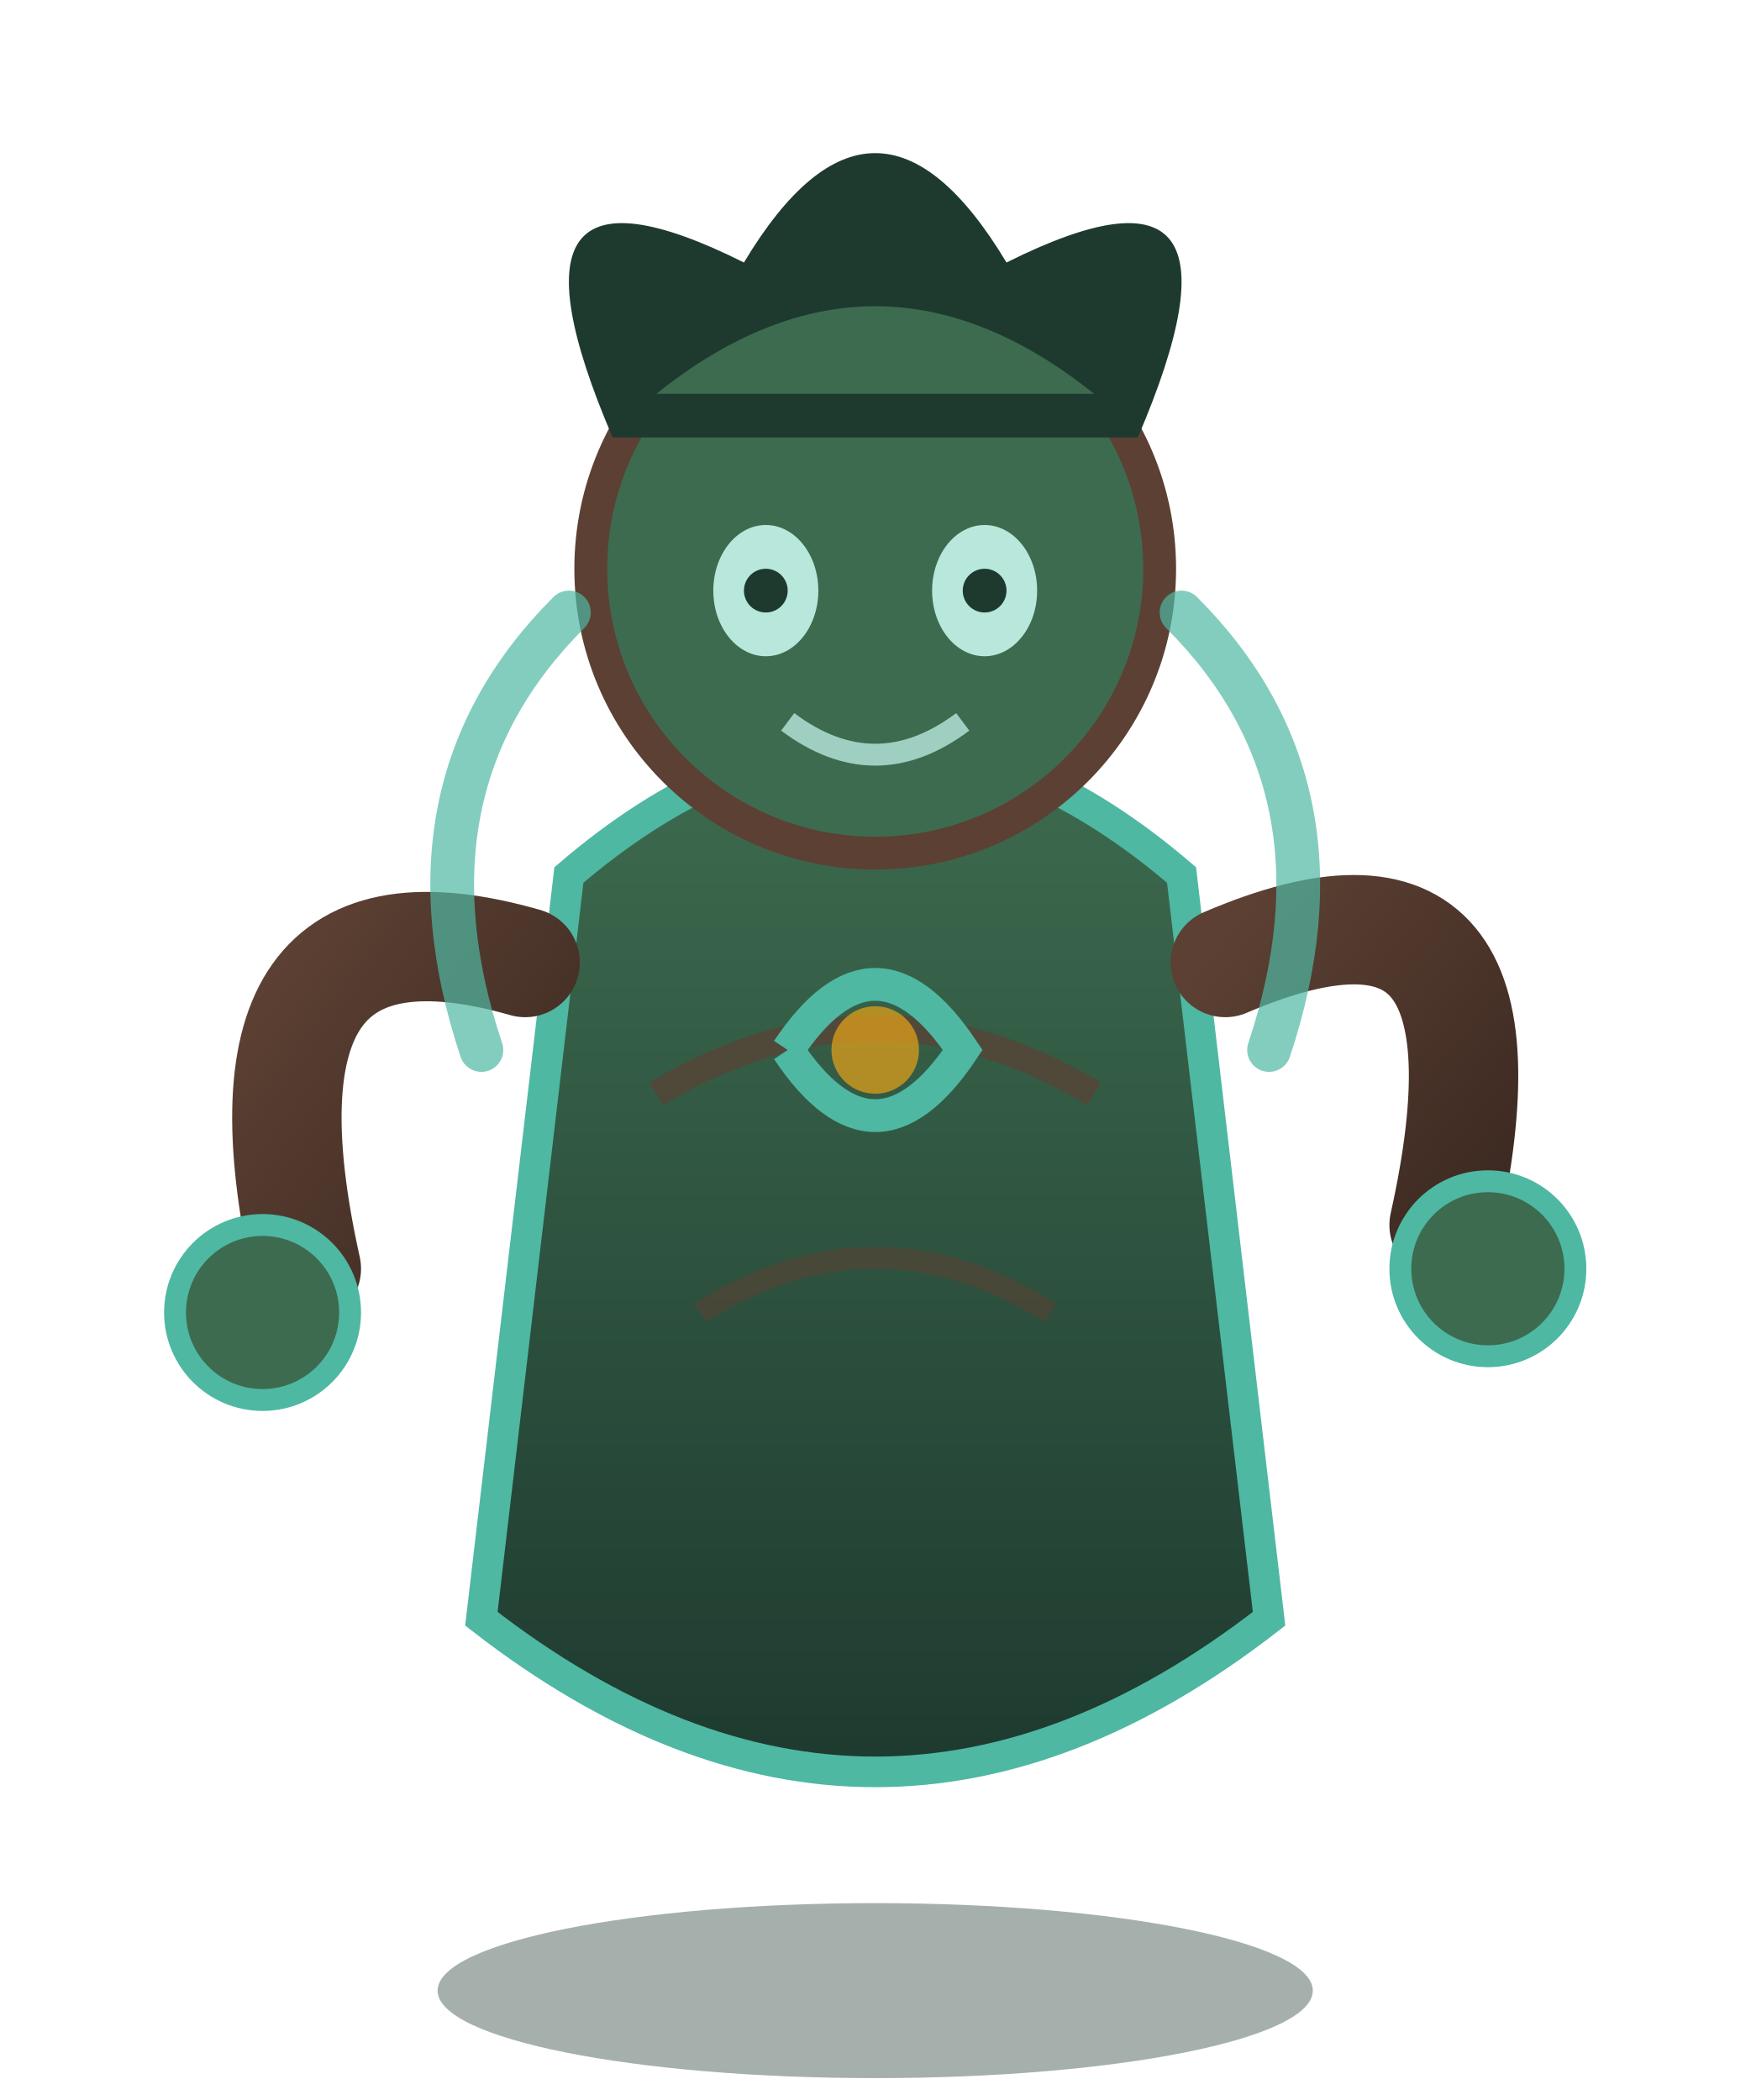
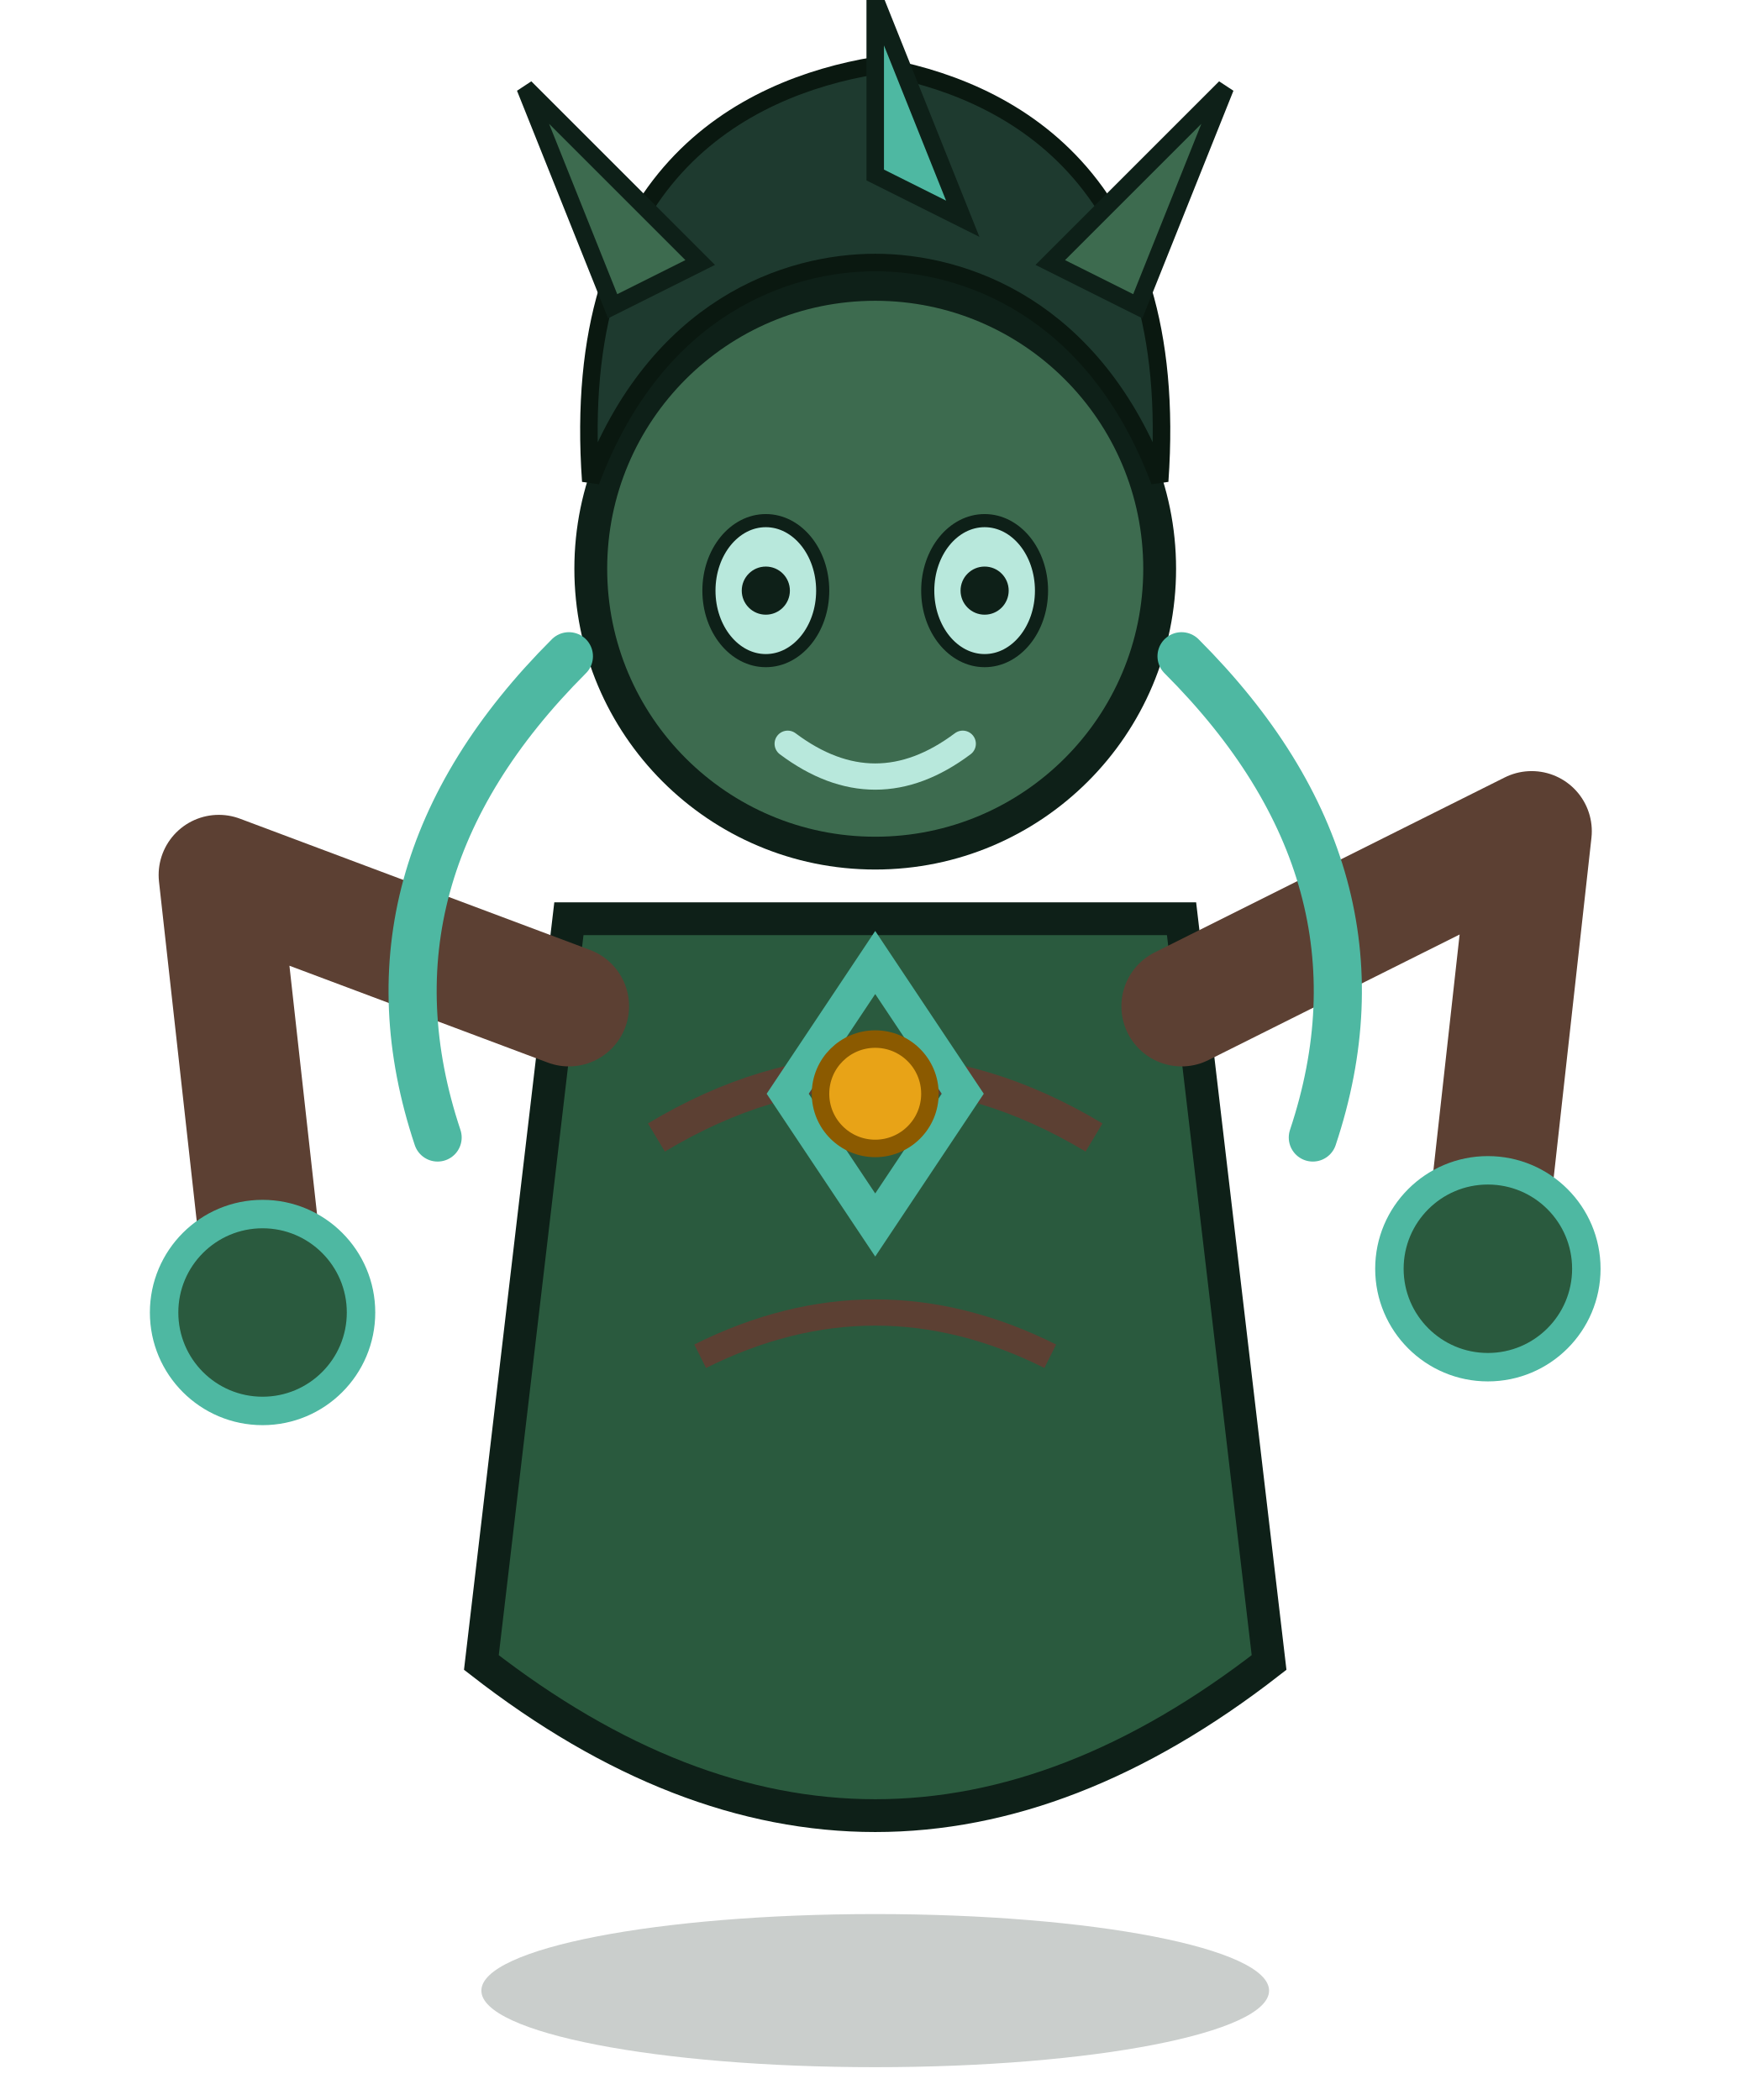
<svg xmlns="http://www.w3.org/2000/svg" viewBox="0 0 80 96" width="80" height="96">
-   <defs>
-     <linearGradient id="barkG" x1="0" y1="0" x2="0" y2="1">
-       <stop offset="0%" stop-color="#3D6B4F" />
-       <stop offset="100%" stop-color="#1E3A2F" />
-     </linearGradient>
-     <linearGradient id="wood" x1="0" y1="0" x2="1" y2="1">
-       <stop offset="0%" stop-color="#5C4033" />
-       <stop offset="100%" stop-color="#3d2a22" />
-     </linearGradient>
-   </defs>
-   <ellipse cx="40" cy="91" rx="20" ry="4" fill="#1E3A2F" opacity=".4" />
-   <path d="M26 40 Q40 28 54 40 L58 74 Q40 88 22 74 Z" fill="url(#barkG)" stroke="#4EB8A2" stroke-width="1.4" />
-   <path d="M30 50 Q40 44 50 50" fill="none" stroke="#5C4033" stroke-width="1.2" opacity=".7" />
-   <path d="M32 60 Q40 55 48 60" fill="none" stroke="#5C4033" stroke-width="1" opacity=".55" />
-   <path d="M24 44 Q10 40 14 58" fill="none" stroke="url(#wood)" stroke-width="5" stroke-linecap="round" />
-   <path d="M56 44 Q70 38 66 56" fill="none" stroke="url(#wood)" stroke-width="5" stroke-linecap="round" />
-   <circle cx="12" cy="60" r="4" fill="#3D6B4F" stroke="#4EB8A2" stroke-width="1" />
-   <circle cx="68" cy="58" r="4" fill="#3D6B4F" stroke="#4EB8A2" stroke-width="1" />
-   <circle cx="40" cy="26" r="13" fill="#3D6B4F" stroke="#5C4033" stroke-width="1.5" />
-   <path d="M28 20 Q22 6 34 12 Q40 2 46 12 Q58 6 52 20" fill="#1E3A2F" />
-   <path d="M30 18 Q40 10 50 18" fill="#3D6B4F" />
-   <path d="M26 28 Q18 36 22 48" fill="none" stroke="#4EB8A2" stroke-width="2" opacity=".7" stroke-linecap="round" />
-   <path d="M54 28 Q62 36 58 48" fill="none" stroke="#4EB8A2" stroke-width="2" opacity=".7" stroke-linecap="round" />
-   <ellipse cx="35" cy="27" rx="2.4" ry="3" fill="#B8E8DC" />
-   <ellipse cx="45" cy="27" rx="2.4" ry="3" fill="#B8E8DC" />
-   <circle cx="35" cy="27" r="1" fill="#1E3A2F" />
-   <circle cx="45" cy="27" r="1" fill="#1E3A2F" />
-   <path d="M36 33 Q40 36 44 33" fill="none" stroke="#B8E8DC" stroke-width="1" opacity=".8" />
-   <path d="M36 48 Q40 42 44 48 Q40 54 36 48" fill="none" stroke="#4EB8A2" stroke-width="1.5" />
-   <circle cx="40" cy="48" r="2" fill="#E8A317" opacity=".7" />
+   <ellipse cx="40" cy="91" rx="18" ry="3.5" fill="#0E2018" opacity=".22" />
+   <path d="M26 42 L54 42 L58 76 Q40 90 22 76 Z" fill="#2A5A3E" stroke="#0E2018" stroke-width="1.5" />
+   <path d="M30 52 Q40 46 50 52" fill="none" stroke="#5C4033" stroke-width="1.5" />
+   <path d="M32 62 Q40 58 48 62" fill="none" stroke="#5C4033" stroke-width="1.2" />
+   <path d="M26 46 L10 40 L12 58" fill="none" stroke="#5C4033" stroke-width="5.5" stroke-linecap="round" stroke-linejoin="round" />
+   <path d="M54 46 L70 38 L68 56" fill="none" stroke="#5C4033" stroke-width="5.5" stroke-linecap="round" stroke-linejoin="round" />
+   <circle cx="12" cy="60" r="4.5" fill="#2A5A3E" stroke="#4EB8A2" stroke-width="1.3" />
+   <circle cx="68" cy="58" r="4.5" fill="#2A5A3E" stroke="#4EB8A2" stroke-width="1.3" />
+   <path d="M36 50 L40 44 L44 50 L40 56 Z" fill="none" stroke="#4EB8A2" stroke-width="1.6" />
+   <circle cx="40" cy="50" r="2.5" fill="#E8A317" stroke="#8B5A00" stroke-width=".8" />
+   <circle cx="40" cy="26" r="13" fill="#3D6B4F" stroke="#0E2018" stroke-width="1.5" />
+   <path d="M27 22 C26 8 34 4 40 3 C46 4 54 8 53 22 C50 14 44 12 40 12 C36 12 30 14 27 22 Z" fill="#1E3A2F" stroke="#0A1810" stroke-width=".8" />
+   <path d="M28 14 L24 4 L32 12 Z" fill="#3D6B4F" stroke="#0E2018" stroke-width=".8" />
+   <path d="M40 8 L40 0 L44 10 Z" fill="#4EB8A2" stroke="#0E2018" stroke-width=".8" />
+   <path d="M52 14 L56 4 L48 12 Z" fill="#3D6B4F" stroke="#0E2018" stroke-width=".8" />
+   <path d="M26 30 Q16 40 20 52" fill="none" stroke="#4EB8A2" stroke-width="2.2" stroke-linecap="round" />
+   <path d="M54 30 Q64 40 60 52" fill="none" stroke="#4EB8A2" stroke-width="2.2" stroke-linecap="round" />
+   <ellipse cx="35" cy="27" rx="2.6" ry="3.2" fill="#B8E8DC" stroke="#0E2018" stroke-width=".6" />
+   <ellipse cx="45" cy="27" rx="2.6" ry="3.2" fill="#B8E8DC" stroke="#0E2018" stroke-width=".6" />
+   <circle cx="35" cy="27" r="1.1" fill="#0E2018" />
+   <circle cx="45" cy="27" r="1.1" fill="#0E2018" />
+   <path d="M36 34 Q40 37 44 34" fill="none" stroke="#B8E8DC" stroke-width="1.2" stroke-linecap="round" />
</svg>
